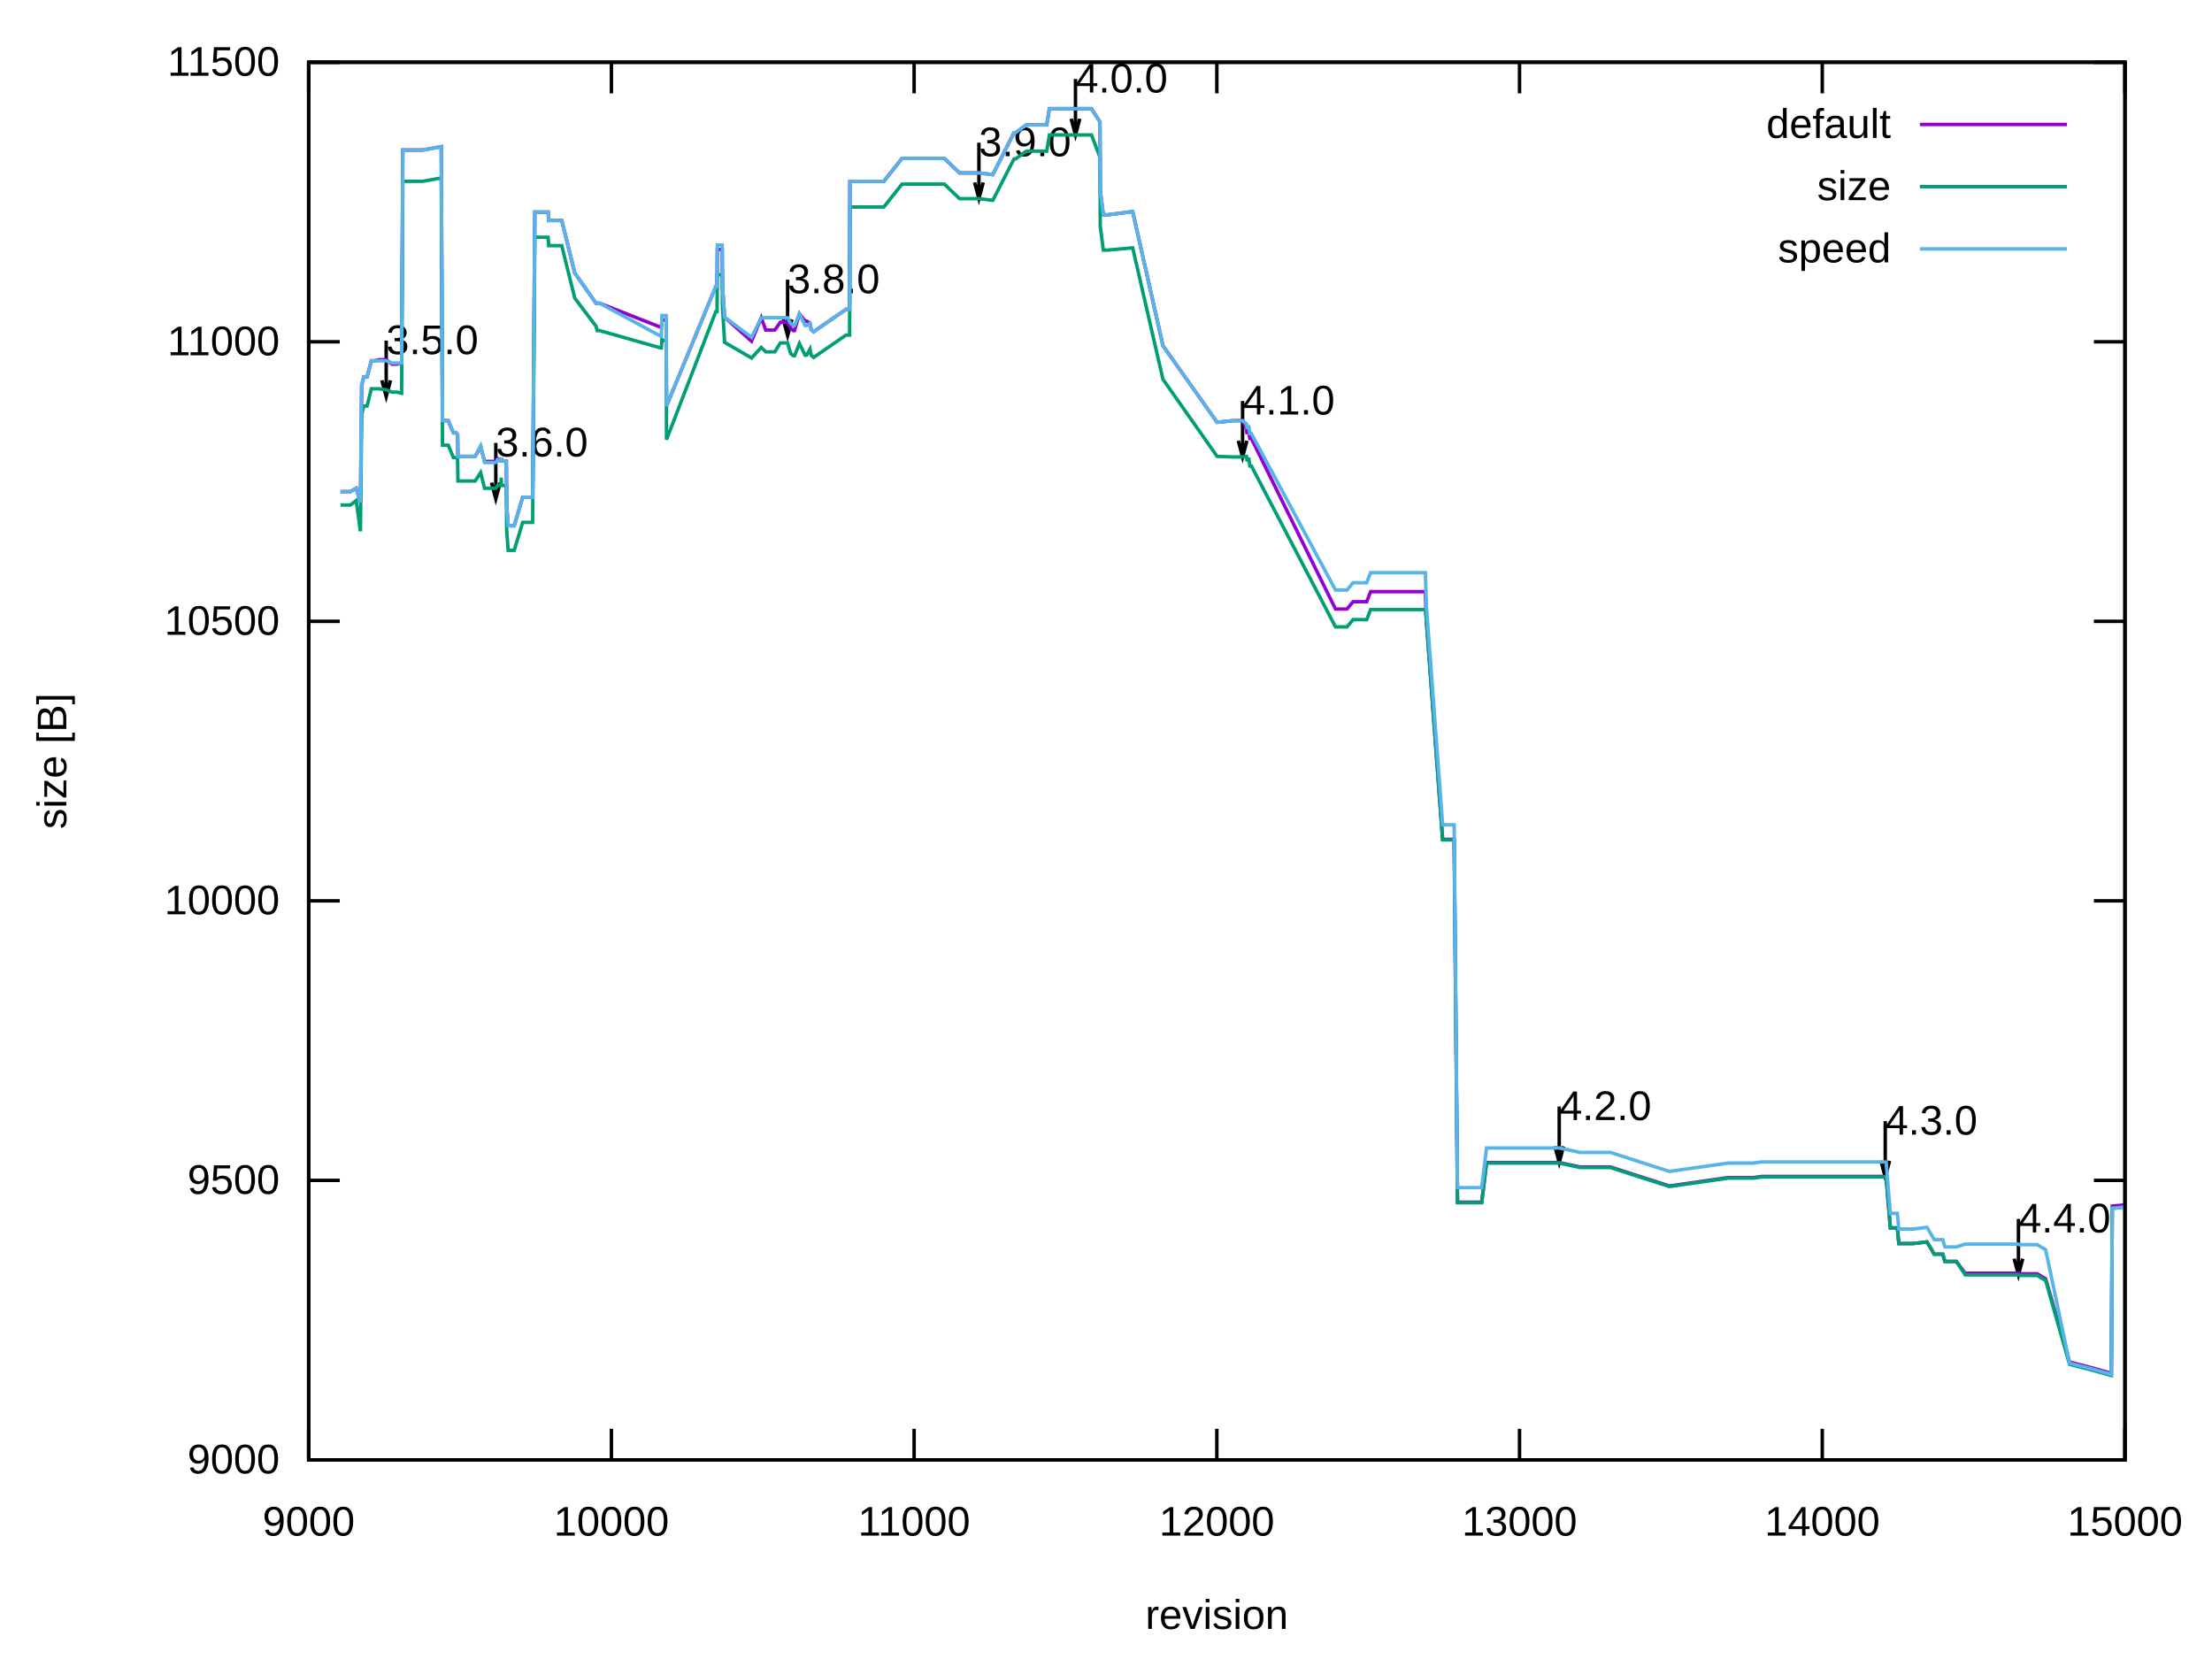
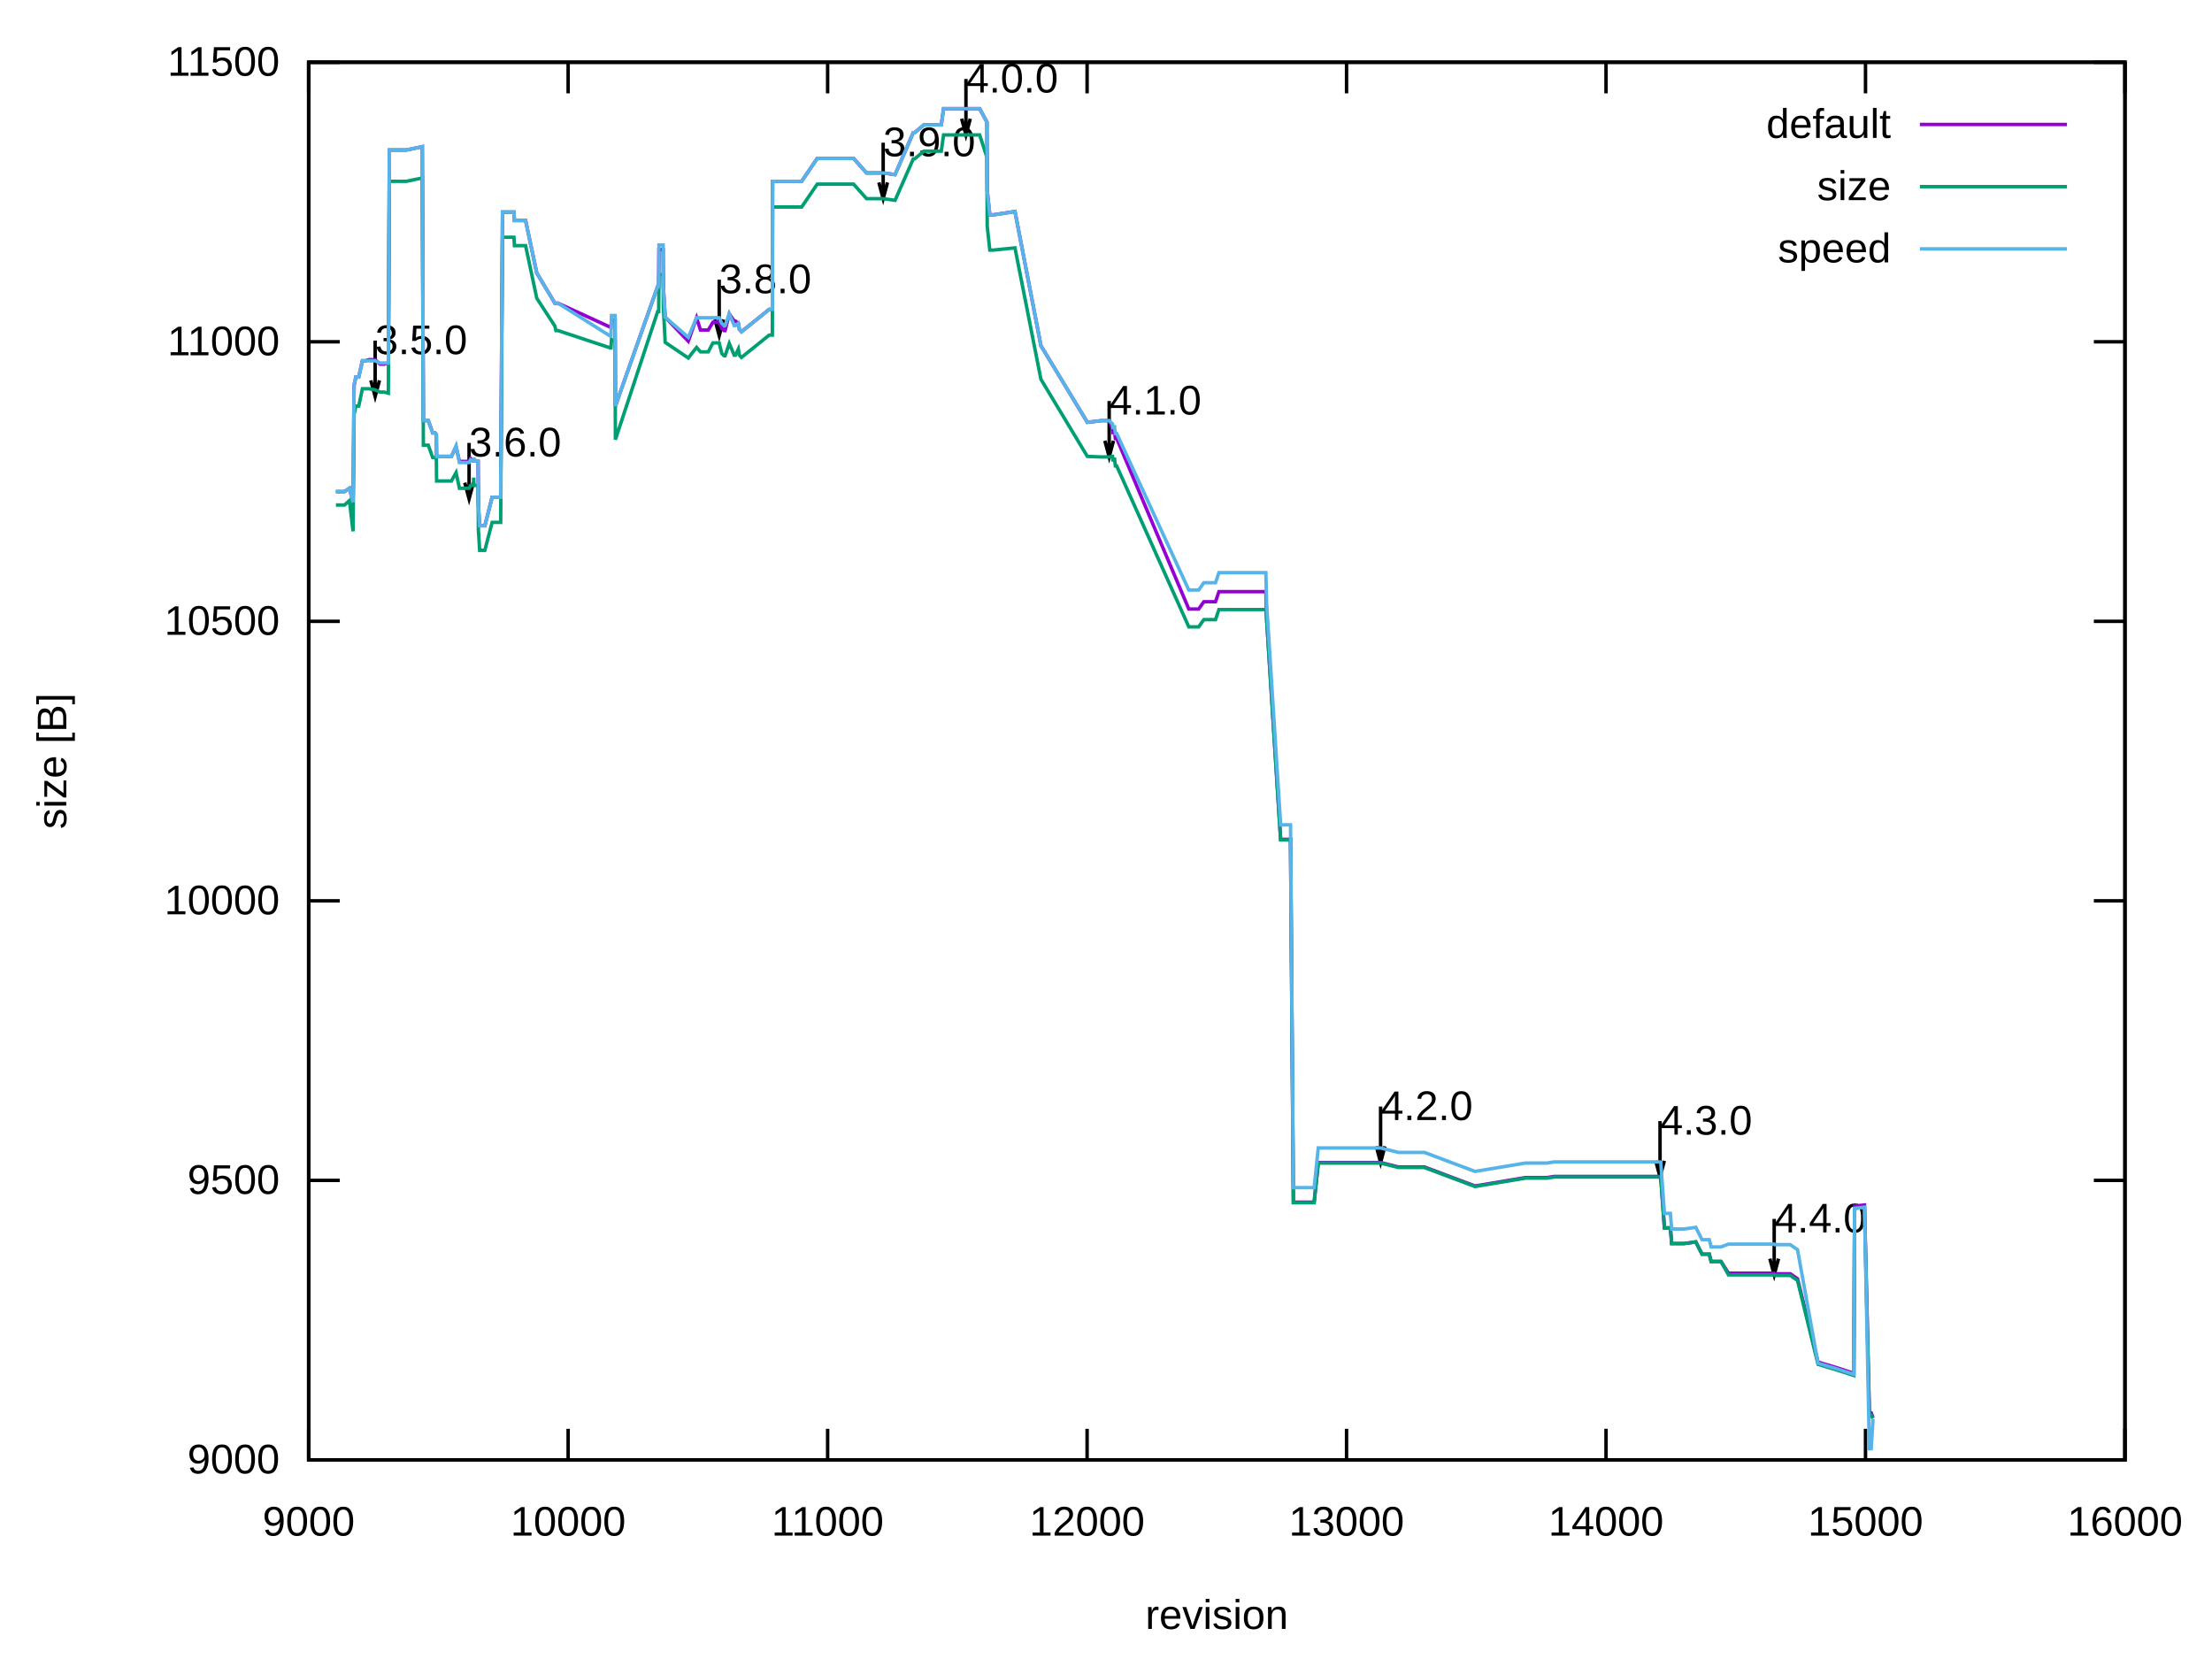
<svg xmlns="http://www.w3.org/2000/svg" xmlns:xlink="http://www.w3.org/1999/xlink" width="640" height="480" viewBox="0 0 640 480">
  <g id="gnuplot_canvas">
    <rect x="0" y="0" width="640" height="480" fill="none" />
    <defs>
      <circle id="gpDot" r="0.5" stroke-width="0.5" stroke="currentColor" />
      <path id="gpPt0" stroke-width="0.222" stroke="currentColor" d="M-1,0 h2 M0,-1 v2" />
      <path id="gpPt1" stroke-width="0.222" stroke="currentColor" d="M-1,-1 L1,1 M1,-1 L-1,1" />
      <path id="gpPt2" stroke-width="0.222" stroke="currentColor" d="M-1,0 L1,0 M0,-1 L0,1 M-1,-1 L1,1 M-1,1 L1,-1" />
      <rect id="gpPt3" stroke-width="0.222" stroke="currentColor" x="-1" y="-1" width="2" height="2" />
      <rect id="gpPt4" stroke-width="0.222" stroke="currentColor" fill="currentColor" x="-1" y="-1" width="2" height="2" />
      <circle id="gpPt5" stroke-width="0.222" stroke="currentColor" cx="0" cy="0" r="1" />
      <use xlink:href="#gpPt5" id="gpPt6" fill="currentColor" stroke="none" />
      <path id="gpPt7" stroke-width="0.222" stroke="currentColor" d="M0,-1.33 L-1.33,0.67 L1.33,0.67 z" />
      <use xlink:href="#gpPt7" id="gpPt8" fill="currentColor" stroke="none" />
      <use xlink:href="#gpPt7" id="gpPt9" stroke="currentColor" transform="rotate(180)" />
      <use xlink:href="#gpPt9" id="gpPt10" fill="currentColor" stroke="none" />
      <use xlink:href="#gpPt3" id="gpPt11" stroke="currentColor" transform="rotate(45)" />
      <use xlink:href="#gpPt11" id="gpPt12" fill="currentColor" stroke="none" />
      <path id="gpPt13" stroke-width="0.222" stroke="currentColor" d="M0,1.330 L1.265,0.411 L0.782,-1.067 L-0.782,-1.076 L-1.265,0.411 z" />
      <use xlink:href="#gpPt13" id="gpPt14" fill="currentColor" stroke="none" />
      <filter id="textbox" filterUnits="objectBoundingBox" x="0" y="0" height="1" width="1">
        <feFlood flood-color="white" flood-opacity="1" result="bgnd" />
        <feComposite in="SourceGraphic" in2="bgnd" operator="atop" />
      </filter>
      <filter id="greybox" filterUnits="objectBoundingBox" x="0" y="0" height="1" width="1">
        <feFlood flood-color="lightgrey" flood-opacity="1" result="grey" />
        <feComposite in="SourceGraphic" in2="grey" operator="atop" />
      </filter>
    </defs>
    <g fill="none" color="white" stroke="currentColor" stroke-width="1.00" stroke-linecap="butt" stroke-linejoin="miter">
</g>
    <g fill="none" color="black" stroke="currentColor" stroke-width="1.00" stroke-linecap="butt" stroke-linejoin="miter">
      <path stroke="black" d="M89.31,422.40 L98.31,422.40 M614.82,422.40 L605.82,422.40  " />
      <g transform="translate(80.92,426.30)" stroke="none" fill="black" font-family="Arial" font-size="12.00" text-anchor="end">
        <text>
          <tspan font-family="Arial"> 9000</tspan>
        </text>
      </g>
    </g>
    <g fill="none" color="black" stroke="currentColor" stroke-width="1.00" stroke-linecap="butt" stroke-linejoin="miter">
      <path stroke="black" d="M89.31,341.52 L98.31,341.52 M614.82,341.52 L605.82,341.52  " />
      <g transform="translate(80.92,345.42)" stroke="none" fill="black" font-family="Arial" font-size="12.00" text-anchor="end">
        <text>
          <tspan font-family="Arial"> 9500</tspan>
        </text>
      </g>
    </g>
    <g fill="none" color="black" stroke="currentColor" stroke-width="1.00" stroke-linecap="butt" stroke-linejoin="miter">
      <path stroke="black" d="M89.31,260.64 L98.31,260.64 M614.82,260.64 L605.82,260.64  " />
      <g transform="translate(80.92,264.54)" stroke="none" fill="black" font-family="Arial" font-size="12.00" text-anchor="end">
        <text>
          <tspan font-family="Arial"> 10000</tspan>
        </text>
      </g>
    </g>
    <g fill="none" color="black" stroke="currentColor" stroke-width="1.00" stroke-linecap="butt" stroke-linejoin="miter">
      <path stroke="black" d="M89.31,179.77 L98.31,179.77 M614.82,179.77 L605.82,179.77  " />
      <g transform="translate(80.92,183.67)" stroke="none" fill="black" font-family="Arial" font-size="12.00" text-anchor="end">
        <text>
          <tspan font-family="Arial"> 10500</tspan>
        </text>
      </g>
    </g>
    <g fill="none" color="black" stroke="currentColor" stroke-width="1.00" stroke-linecap="butt" stroke-linejoin="miter">
      <path stroke="black" d="M89.31,98.89 L98.31,98.89 M614.82,98.89 L605.82,98.89  " />
      <g transform="translate(80.92,102.79)" stroke="none" fill="black" font-family="Arial" font-size="12.00" text-anchor="end">
        <text>
          <tspan font-family="Arial"> 11000</tspan>
        </text>
      </g>
    </g>
    <g fill="none" color="black" stroke="currentColor" stroke-width="1.00" stroke-linecap="butt" stroke-linejoin="miter">
      <path stroke="black" d="M89.31,18.01 L98.31,18.01 M614.82,18.01 L605.82,18.01  " />
      <g transform="translate(80.92,21.91)" stroke="none" fill="black" font-family="Arial" font-size="12.00" text-anchor="end">
        <text>
          <tspan font-family="Arial"> 11500</tspan>
        </text>
      </g>
    </g>
    <g fill="none" color="black" stroke="currentColor" stroke-width="1.00" stroke-linecap="butt" stroke-linejoin="miter">
      <path stroke="black" d="M89.31,422.40 L89.31,413.40 M89.31,18.01 L89.31,27.01  " />
      <g transform="translate(89.31,444.30)" stroke="none" fill="black" font-family="Arial" font-size="12.00" text-anchor="middle">
        <text>
          <tspan font-family="Arial"> 9000</tspan>
        </text>
      </g>
    </g>
    <g fill="none" color="black" stroke="currentColor" stroke-width="1.00" stroke-linecap="butt" stroke-linejoin="miter">
-       <path stroke="black" d="M176.90,422.40 L176.90,413.40 M176.90,18.01 L176.90,27.01  " />
-       <g transform="translate(176.90,444.30)" stroke="none" fill="black" font-family="Arial" font-size="12.00" text-anchor="middle">
+       <path stroke="black" d="M164.38,422.40 L164.38,413.40 M164.38,18.01 L164.38,27.01  " />
+       <g transform="translate(164.38,444.30)" stroke="none" fill="black" font-family="Arial" font-size="12.00" text-anchor="middle">
        <text>
          <tspan font-family="Arial"> 10000</tspan>
        </text>
      </g>
    </g>
    <g fill="none" color="black" stroke="currentColor" stroke-width="1.00" stroke-linecap="butt" stroke-linejoin="miter">
-       <path stroke="black" d="M264.48,422.40 L264.48,413.40 M264.48,18.01 L264.48,27.01  " />
-       <g transform="translate(264.48,444.30)" stroke="none" fill="black" font-family="Arial" font-size="12.00" text-anchor="middle">
+       <path stroke="black" d="M239.46,422.40 L239.46,413.40 M239.46,18.01 L239.46,27.01  " />
+       <g transform="translate(239.46,444.30)" stroke="none" fill="black" font-family="Arial" font-size="12.00" text-anchor="middle">
        <text>
          <tspan font-family="Arial"> 11000</tspan>
        </text>
      </g>
    </g>
    <g fill="none" color="black" stroke="currentColor" stroke-width="1.00" stroke-linecap="butt" stroke-linejoin="miter">
-       <path stroke="black" d="M352.07,422.40 L352.07,413.40 M352.07,18.01 L352.07,27.01  " />
-       <g transform="translate(352.07,444.30)" stroke="none" fill="black" font-family="Arial" font-size="12.00" text-anchor="middle">
+       <path stroke="black" d="M314.53,422.40 L314.53,413.40 M314.53,18.01 L314.53,27.01  " />
+       <g transform="translate(314.53,444.30)" stroke="none" fill="black" font-family="Arial" font-size="12.00" text-anchor="middle">
        <text>
          <tspan font-family="Arial"> 12000</tspan>
        </text>
      </g>
    </g>
    <g fill="none" color="black" stroke="currentColor" stroke-width="1.00" stroke-linecap="butt" stroke-linejoin="miter">
-       <path stroke="black" d="M439.65,422.40 L439.65,413.40 M439.65,18.01 L439.65,27.01  " />
-       <g transform="translate(439.65,444.30)" stroke="none" fill="black" font-family="Arial" font-size="12.00" text-anchor="middle">
+       <path stroke="black" d="M389.60,422.40 L389.60,413.40 M389.60,18.01 L389.60,27.01  " />
+       <g transform="translate(389.60,444.30)" stroke="none" fill="black" font-family="Arial" font-size="12.00" text-anchor="middle">
        <text>
          <tspan font-family="Arial"> 13000</tspan>
        </text>
      </g>
    </g>
    <g fill="none" color="black" stroke="currentColor" stroke-width="1.00" stroke-linecap="butt" stroke-linejoin="miter">
-       <path stroke="black" d="M527.24,422.40 L527.24,413.40 M527.24,18.01 L527.24,27.01  " />
-       <g transform="translate(527.24,444.30)" stroke="none" fill="black" font-family="Arial" font-size="12.00" text-anchor="middle">
+       <path stroke="black" d="M464.67,422.40 L464.67,413.40 M464.67,18.01 L464.67,27.01  " />
+       <g transform="translate(464.67,444.30)" stroke="none" fill="black" font-family="Arial" font-size="12.00" text-anchor="middle">
        <text>
          <tspan font-family="Arial"> 14000</tspan>
+         </text>
+       </g>
+     </g>
+     <g fill="none" color="black" stroke="currentColor" stroke-width="1.00" stroke-linecap="butt" stroke-linejoin="miter">
+       <path stroke="black" d="M539.75,422.40 L539.75,413.40 M539.75,18.01 L539.75,27.01  " />
+       <g transform="translate(539.75,444.30)" stroke="none" fill="black" font-family="Arial" font-size="12.00" text-anchor="middle">
+         <text>
+           <tspan font-family="Arial"> 15000</tspan>
        </text>
      </g>
    </g>
    <g fill="none" color="black" stroke="currentColor" stroke-width="1.00" stroke-linecap="butt" stroke-linejoin="miter">
      <path stroke="black" d="M614.82,422.40 L614.82,413.40 M614.82,18.01 L614.82,27.01  " />
      <g transform="translate(614.82,444.30)" stroke="none" fill="black" font-family="Arial" font-size="12.00" text-anchor="middle">
        <text>
-           <tspan font-family="Arial"> 15000</tspan>
+           <tspan font-family="Arial"> 16000</tspan>
        </text>
      </g>
    </g>
    <g fill="none" color="black" stroke="currentColor" stroke-width="1.00" stroke-linecap="butt" stroke-linejoin="miter">
</g>
    <g fill="none" color="black" stroke="currentColor" stroke-width="1.00" stroke-linecap="butt" stroke-linejoin="miter">
      <path stroke="black" d="M89.31,18.01 L89.31,422.40 L614.82,422.40 L614.82,18.01 L89.31,18.01 Z  " />
-       <g transform="translate(111.73,102.46)" stroke="none" fill="black" font-family="Arial" font-size="12.00" text-anchor="start">
+       <g transform="translate(108.53,102.46)" stroke="none" fill="black" font-family="Arial" font-size="12.00" text-anchor="start">
        <text>
          <tspan font-family="Arial">3.5.0</tspan>
        </text>
      </g>
-       <g transform="translate(143.44,132.07)" stroke="none" fill="black" font-family="Arial" font-size="12.00" text-anchor="start">
+       <g transform="translate(135.71,132.07)" stroke="none" fill="black" font-family="Arial" font-size="12.00" text-anchor="start">
        <text>
          <tspan font-family="Arial">3.6.0</tspan>
        </text>
      </g>
-       <g transform="translate(227.87,84.83)" stroke="none" fill="black" font-family="Arial" font-size="12.00" text-anchor="start">
+       <g transform="translate(208.08,84.83)" stroke="none" fill="black" font-family="Arial" font-size="12.00" text-anchor="start">
        <text>
          <tspan font-family="Arial">3.8.0</tspan>
        </text>
      </g>
-       <g transform="translate(283.22,45.20)" stroke="none" fill="black" font-family="Arial" font-size="12.00" text-anchor="start">
+       <g transform="translate(255.52,45.20)" stroke="none" fill="black" font-family="Arial" font-size="12.00" text-anchor="start">
        <text>
          <tspan font-family="Arial">3.9.0</tspan>
        </text>
      </g>
-       <g transform="translate(311.16,26.76)" stroke="none" fill="black" font-family="Arial" font-size="12.00" text-anchor="start">
+       <g transform="translate(279.47,26.76)" stroke="none" fill="black" font-family="Arial" font-size="12.00" text-anchor="start">
        <text>
          <tspan font-family="Arial">4.0.0</tspan>
        </text>
      </g>
-       <g transform="translate(359.51,119.93)" stroke="none" fill="black" font-family="Arial" font-size="12.00" text-anchor="start">
+       <g transform="translate(320.91,119.93)" stroke="none" fill="black" font-family="Arial" font-size="12.00" text-anchor="start">
        <text>
          <tspan font-family="Arial">4.1.0</tspan>
        </text>
      </g>
-       <g transform="translate(451.12,324.07)" stroke="none" fill="black" font-family="Arial" font-size="12.00" text-anchor="start">
+       <g transform="translate(399.44,324.07)" stroke="none" fill="black" font-family="Arial" font-size="12.00" text-anchor="start">
        <text>
          <tspan font-family="Arial">4.2.0</tspan>
        </text>
      </g>
-       <g transform="translate(545.45,328.28)" stroke="none" fill="black" font-family="Arial" font-size="12.00" text-anchor="start">
+       <g transform="translate(480.29,328.28)" stroke="none" fill="black" font-family="Arial" font-size="12.00" text-anchor="start">
        <text>
          <tspan font-family="Arial">4.3.0</tspan>
        </text>
      </g>
-       <g transform="translate(583.99,356.58)" stroke="none" fill="black" font-family="Arial" font-size="12.00" text-anchor="start">
+       <g transform="translate(513.32,356.58)" stroke="none" fill="black" font-family="Arial" font-size="12.00" text-anchor="start">
        <text>
          <tspan font-family="Arial">4.4.0</tspan>
        </text>
      </g>
    </g>
    <g fill="none" color="black" stroke="currentColor" stroke-width="1.00" stroke-linecap="butt" stroke-linejoin="miter">
-       <path stroke="black" d="M110.49,110.05 L111.74,114.73 L112.99,110.05 M111.74,98.55 L111.74,114.73  " />
-     </g>
-     <g fill="none" color="black" stroke="currentColor" stroke-width="1.00" stroke-linecap="butt" stroke-linejoin="miter">
-       <path stroke="black" d="M142.20,139.65 L143.45,144.33 L144.70,139.65 M143.45,128.16 L143.45,144.33  " />
-     </g>
-     <g fill="none" color="black" stroke="currentColor" stroke-width="1.00" stroke-linecap="butt" stroke-linejoin="miter">
-       <path stroke="black" d="M226.63,92.42 L227.88,97.10 L229.13,92.42 M227.88,80.92 L227.88,97.10  " />
-     </g>
-     <g fill="none" color="black" stroke="currentColor" stroke-width="1.00" stroke-linecap="butt" stroke-linejoin="miter">
-       <path stroke="black" d="M281.98,52.79 L283.23,57.47 L284.48,52.79 M283.23,41.29 L283.23,57.47  " />
-     </g>
-     <g fill="none" color="black" stroke="currentColor" stroke-width="1.00" stroke-linecap="butt" stroke-linejoin="miter">
-       <path stroke="black" d="M309.92,34.35 L311.17,39.03 L312.42,34.35 M311.17,22.85 L311.17,39.03  " />
-     </g>
-     <g fill="none" color="black" stroke="currentColor" stroke-width="1.00" stroke-linecap="butt" stroke-linejoin="miter">
-       <path stroke="black" d="M358.27,127.52 L359.52,132.20 L360.77,127.52 M359.52,116.02 L359.52,132.20  " />
-     </g>
-     <g fill="none" color="black" stroke="currentColor" stroke-width="1.00" stroke-linecap="butt" stroke-linejoin="miter">
-       <path stroke="black" d="M449.88,331.66 L451.13,336.34 L452.38,331.66 M451.13,320.16 L451.13,336.34  " />
-     </g>
-     <g fill="none" color="black" stroke="currentColor" stroke-width="1.00" stroke-linecap="butt" stroke-linejoin="miter">
-       <path stroke="black" d="M544.21,335.86 L545.46,340.54 L546.71,335.86 M545.46,324.37 L545.46,340.54  " />
-     </g>
-     <g fill="none" color="black" stroke="currentColor" stroke-width="1.00" stroke-linecap="butt" stroke-linejoin="miter">
-       <path stroke="black" d="M582.75,364.17 L584.00,368.85 L585.25,364.17 M584.00,352.67 L584.00,368.85  " />
+       <path stroke="black" d="M107.29,110.05 L108.54,114.73 L109.79,110.05 M108.54,98.55 L108.54,114.73  " />
+     </g>
+     <g fill="none" color="black" stroke="currentColor" stroke-width="1.00" stroke-linecap="butt" stroke-linejoin="miter">
+       <path stroke="black" d="M134.47,139.65 L135.72,144.33 L136.97,139.65 M135.72,128.16 L135.72,144.33  " />
+     </g>
+     <g fill="none" color="black" stroke="currentColor" stroke-width="1.00" stroke-linecap="butt" stroke-linejoin="miter">
+       <path stroke="black" d="M206.84,92.42 L208.09,97.10 L209.34,92.42 M208.09,80.92 L208.09,97.10  " />
+     </g>
+     <g fill="none" color="black" stroke="currentColor" stroke-width="1.00" stroke-linecap="butt" stroke-linejoin="miter">
+       <path stroke="black" d="M254.28,52.79 L255.53,57.47 L256.78,52.79 M255.53,41.29 L255.53,57.47  " />
+     </g>
+     <g fill="none" color="black" stroke="currentColor" stroke-width="1.00" stroke-linecap="butt" stroke-linejoin="miter">
+       <path stroke="black" d="M278.23,34.35 L279.48,39.03 L280.73,34.35 M279.48,22.85 L279.48,39.03  " />
+     </g>
+     <g fill="none" color="black" stroke="currentColor" stroke-width="1.00" stroke-linecap="butt" stroke-linejoin="miter">
+       <path stroke="black" d="M319.67,127.52 L320.92,132.20 L322.17,127.52 M320.92,116.02 L320.92,132.20  " />
+     </g>
+     <g fill="none" color="black" stroke="currentColor" stroke-width="1.00" stroke-linecap="butt" stroke-linejoin="miter">
+       <path stroke="black" d="M398.20,331.66 L399.45,336.34 L400.70,331.66 M399.45,320.16 L399.45,336.34  " />
+     </g>
+     <g fill="none" color="black" stroke="currentColor" stroke-width="1.00" stroke-linecap="butt" stroke-linejoin="miter">
+       <path stroke="black" d="M479.05,335.86 L480.30,340.54 L481.55,335.86 M480.30,324.37 L480.30,340.54  " />
+     </g>
+     <g fill="none" color="black" stroke="currentColor" stroke-width="1.00" stroke-linecap="butt" stroke-linejoin="miter">
+       <path stroke="black" d="M512.08,364.17 L513.33,368.85 L514.58,364.17 M513.33,352.67 L513.33,368.85  " />
    </g>
    <g fill="none" color="black" stroke="currentColor" stroke-width="1.00" stroke-linecap="butt" stroke-linejoin="miter">
</g>
    <g id="gnuplot_plot_1">
      <g fill="none" color="black" stroke="currentColor" stroke-width="1.00" stroke-linecap="butt" stroke-linejoin="miter">
        <g transform="translate(547.09,39.91)" stroke="none" fill="black" font-family="Arial" font-size="12.00" text-anchor="end">
          <text>
            <tspan font-family="Arial">default</tspan>
          </text>
        </g>
      </g>
      <g fill="none" color="black" stroke="currentColor" stroke-width="1.00" stroke-linecap="butt" stroke-linejoin="miter">
-         <path stroke="rgb(148,   0, 211)" d="M555.48,36.01 L598.04,36.01 M98.51,142.24 L99.82,142.24 L100.17,142.24 L100.43,142.24 L101.40,142.24 L103.06,141.27   L104.29,145.31 L104.64,111.50 L105.25,109.08 L105.69,109.08 L106.04,109.08 L106.21,109.08 L107.44,104.39 L107.53,104.39   L108.40,104.39 L109.72,104.06 L111.73,104.06 L113.40,105.36 L114.80,105.36 L116.20,105.03 L116.55,43.41 L117.25,43.41   L120.32,43.41 L122.24,43.41 L127.67,42.44 L128.02,121.70 L128.29,121.70 L128.90,121.70 L129.69,121.70 L131.18,125.25   L131.96,125.25 L132.40,125.74 L132.49,132.05 L132.93,132.05 L134.94,132.05 L136.61,132.05 L137.48,132.05 L139.06,129.30   L140.20,133.50 L140.90,133.50 L141.51,133.50 L141.95,133.50 L142.04,133.50 L142.12,133.50 L142.21,133.50 L143.44,133.50   L143.96,132.70 L144.66,133.34 L144.93,133.34 L145.01,132.37 L145.10,133.34 L145.19,133.34 L145.36,133.34 L145.80,133.34   L145.89,133.34 L146.15,133.34 L146.33,133.50 L146.50,133.50 L146.59,146.12 L147.03,152.11 L147.29,152.11 L147.47,152.11   L147.55,152.11 L147.64,152.11 L148.78,152.11 L151.23,143.86 L153.25,143.86 L154.12,143.86 L154.74,61.36 L155.09,61.36   L155.96,61.36 L156.22,61.36 L156.31,61.36 L156.40,61.36 L156.49,61.36 L157.01,61.36 L157.98,61.36 L158.50,61.36   L158.59,61.36 L158.76,63.79 L159.12,63.79 L159.64,63.79 L159.99,63.79 L160.08,63.79 L160.69,63.79 L160.95,63.79   L161.04,63.79 L161.13,63.79 L162.01,63.79 L162.18,63.79 L162.53,63.79 L166.30,78.99 L172.43,87.73 L172.78,87.73   L172.95,87.73 L173.04,87.73 L173.48,87.73 L191.17,94.68 L191.35,94.68 L191.52,92.58 L192.13,92.58 L192.75,92.58   L192.84,117.49 L207.11,82.87 L207.46,82.87 L207.55,72.20 L208.95,72.20 L209.04,83.04 L209.65,91.77 L217.45,98.73   L220.25,91.93 L221.56,95.49 L224.19,95.49 L225.77,93.23 L227.87,93.23 L228.75,95.01 L229.53,95.65 L229.88,95.65   L231.29,90.80 L232.95,92.90 L233.39,92.90 L234.35,93.55 L234.70,95.33 L235.40,95.98 L244.77,89.51 L245.39,89.51   L245.74,89.51 L245.82,89.51 L245.91,52.46 L246.09,52.46 L246.96,52.46 L255.72,52.46 L260.98,45.83 L262.20,45.83   L272.10,45.83 L273.24,45.83 L277.62,50.04 L283.22,50.04 L287.25,50.52 L293.38,38.39 L293.82,38.39 L296.97,36.13   L302.58,36.13 L302.84,36.13 L303.63,31.44 L308.89,31.44 L309.06,31.44 L311.16,31.44 L315.80,31.44 L318.26,35.32   L318.34,55.21 L319.22,62.17 L319.66,62.17 L319.75,62.17 L320.27,62.17 L320.36,62.17 L327.72,61.20 L336.47,100.02   L352.15,122.18 L356.97,121.70 L359.51,121.70 L360.65,124.12 L360.82,125.58 L361.00,124.93 L361.35,124.93 L361.61,126.87   L362.05,126.87 L386.40,176.21 L388.41,176.21 L389.73,176.21 L391.48,174.10 L392.70,174.10 L394.81,174.10 L395.42,174.10   L396.56,171.19 L408.29,171.19 L411.01,171.19 L412.41,171.19 L412.67,179.12 L417.40,242.85 L420.73,242.85 L421.70,347.83   L424.50,347.83 L427.56,347.83 L428.70,347.83 L430.10,336.35 L430.89,336.35 L436.93,336.35 L451.12,336.35 L457.17,337.64   L465.93,337.64 L483.00,343.14 L500.00,340.71 L500.87,340.71 L501.75,340.71 L505.16,340.71 L507.27,340.71 L509.72,340.39   L518.48,340.39 L527.24,340.39 L543.35,340.39 L545.45,340.39 L545.72,340.55 L546.94,355.27 L547.82,355.27 L548.08,355.27   L548.78,355.27 L548.96,355.27 L549.39,359.80 L553.51,359.80 L557.54,359.32 L559.64,362.87 L562.09,362.87 L562.71,364.98   L566.04,364.98 L568.58,368.37 L571.90,368.37 L573.48,368.37 L583.99,368.37 L584.17,368.54 L589.42,368.54 L591.87,369.99   L598.79,394.09 L605.10,395.71 L610.88,397.33 L611.14,348.96 L614.47,348.64  " />
+         <path stroke="rgb(148,   0, 211)" d="M555.48,36.01 L598.04,36.01 M97.19,142.24 L98.32,142.24 L98.62,142.24 L98.84,142.24 L99.67,142.24 L101.10,141.27   L102.15,145.31 L102.45,111.50 L102.97,109.08 L103.35,109.08 L103.65,109.08 L103.80,109.08 L104.85,104.39 L104.93,104.39   L105.68,104.39 L106.80,104.06 L108.53,104.06 L109.96,105.36 L111.16,105.36 L112.36,105.03 L112.66,43.41 L113.26,43.41   L115.89,43.41 L117.54,43.41 L122.19,42.44 L122.49,121.70 L122.72,121.70 L123.24,121.70 L123.92,121.70 L125.19,125.25   L125.87,125.25 L126.25,125.74 L126.32,132.05 L126.70,132.05 L128.42,132.05 L129.85,132.05 L130.60,132.05 L131.95,129.30   L132.93,133.50 L133.53,133.50 L134.05,133.50 L134.43,133.50 L134.50,133.50 L134.58,133.50 L134.65,133.50 L135.71,133.50   L136.16,132.70 L136.76,133.34 L136.98,133.34 L137.06,132.37 L137.13,133.34 L137.21,133.34 L137.36,133.34 L137.73,133.34   L137.81,133.34 L138.03,133.34 L138.18,133.50 L138.33,133.50 L138.41,146.12 L138.78,152.11 L139.01,152.11 L139.16,152.11   L139.23,152.11 L139.31,152.11 L140.28,152.11 L142.39,143.86 L144.11,143.86 L144.86,143.86 L145.39,61.36 L145.69,61.36   L146.44,61.36 L146.67,61.36 L146.74,61.36 L146.82,61.36 L146.89,61.36 L147.34,61.36 L148.17,61.36 L148.62,61.36   L148.69,61.36 L148.84,63.79 L149.14,63.79 L149.59,63.79 L149.89,63.79 L149.97,63.79 L150.49,63.79 L150.72,63.79   L150.79,63.79 L150.87,63.79 L151.62,63.79 L151.77,63.79 L152.07,63.79 L155.30,78.99 L160.55,87.73 L160.85,87.73   L161.00,87.73 L161.08,87.73 L161.46,87.73 L176.62,94.68 L176.77,94.68 L176.92,92.58 L177.45,92.58 L177.97,92.58   L178.05,117.49 L190.28,82.87 L190.58,82.87 L190.66,72.20 L191.86,72.20 L191.93,83.04 L192.46,91.77 L199.14,98.73   L201.54,91.93 L202.67,95.49 L204.92,95.49 L206.27,93.23 L208.08,93.23 L208.83,95.01 L209.50,95.65 L209.80,95.65   L211.00,90.80 L212.43,92.90 L212.80,92.90 L213.63,93.55 L213.93,95.33 L214.53,95.98 L222.56,89.51 L223.09,89.51   L223.39,89.51 L223.47,89.51 L223.54,52.46 L223.69,52.46 L224.44,52.46 L231.95,52.46 L236.45,45.83 L237.50,45.83   L245.99,45.83 L246.96,45.83 L250.72,50.04 L255.52,50.04 L258.97,50.52 L264.23,38.39 L264.61,38.39 L267.31,36.13   L272.11,36.13 L272.34,36.13 L273.01,31.44 L277.52,31.44 L277.67,31.44 L279.47,31.44 L283.45,31.44 L285.55,35.32   L285.63,55.21 L286.38,62.17 L286.75,62.17 L286.83,62.17 L287.28,62.17 L287.35,62.17 L293.66,61.20 L301.17,100.02   L314.60,122.18 L318.73,121.70 L320.91,121.70 L321.89,124.12 L322.04,125.58 L322.19,124.93 L322.49,124.93 L322.71,126.87   L323.09,126.87 L343.96,176.21 L345.68,176.21 L346.81,176.21 L348.31,174.10 L349.36,174.10 L351.16,174.10 L351.69,174.10   L352.67,171.19 L362.73,171.19 L365.05,171.19 L366.25,171.19 L366.48,179.12 L370.53,242.85 L373.39,242.85 L374.21,347.83   L376.61,347.83 L379.24,347.83 L380.22,347.83 L381.42,336.35 L382.09,336.35 L387.27,336.35 L399.44,336.35 L404.62,337.64   L412.12,337.64 L426.76,343.14 L441.33,340.71 L442.08,340.71 L442.83,340.71 L445.76,340.71 L447.56,340.71 L449.66,340.39   L457.17,340.39 L464.67,340.39 L478.49,340.39 L480.29,340.39 L480.51,340.55 L481.57,355.27 L482.32,355.27 L482.54,355.27   L483.14,355.27 L483.29,355.27 L483.67,359.80 L487.20,359.80 L490.65,359.32 L492.45,362.87 L494.55,362.87 L495.08,364.98   L497.93,364.98 L500.11,368.37 L502.96,368.37 L504.31,368.37 L513.32,368.37 L513.47,368.54 L517.98,368.54 L520.08,369.99   L526.01,394.09 L531.41,395.71 L536.37,397.33 L536.59,348.96 L539.45,348.64 L540.87,408.81 L541.40,408.81 L541.92,410.11    " />
      </g>
    </g>
    <g id="gnuplot_plot_2">
      <g fill="none" color="black" stroke="currentColor" stroke-width="1.00" stroke-linecap="butt" stroke-linejoin="miter">
        <g transform="translate(547.09,57.91)" stroke="none" fill="black" font-family="Arial" font-size="12.00" text-anchor="end">
          <text>
            <tspan font-family="Arial">size</tspan>
          </text>
        </g>
      </g>
      <g fill="none" color="black" stroke="currentColor" stroke-width="1.00" stroke-linecap="butt" stroke-linejoin="miter">
-         <path stroke="rgb(  0, 158, 115)" d="M555.48,54.01 L598.04,54.01 M98.51,146.12 L99.82,146.12 L100.17,146.12 L100.43,146.12 L101.40,146.12 L103.06,144.83   L104.29,153.72 L104.64,119.92 L105.25,117.49 L105.69,117.49 L106.04,117.49 L106.21,117.49 L107.44,112.48 L107.53,112.48   L108.40,112.48 L109.72,112.48 L111.73,112.80 L113.40,113.45 L114.80,113.45 L116.20,113.77 L116.55,52.46 L117.25,52.46   L120.32,52.46 L122.24,52.46 L127.67,51.49 L128.02,128.81 L128.29,128.81 L128.90,128.81 L129.69,128.81 L131.18,132.37   L131.96,132.37 L132.40,132.86 L132.49,139.17 L132.93,139.17 L134.94,139.17 L136.61,139.17 L137.48,139.17 L139.06,136.74   L140.20,141.27 L140.90,141.27 L141.51,141.27 L141.95,141.27 L142.04,141.27 L142.12,141.27 L142.21,141.27 L143.44,141.27   L143.96,140.46 L144.66,140.46 L144.93,140.46 L145.01,138.19 L145.10,140.46 L145.19,140.46 L145.36,140.46 L145.80,140.46   L145.89,140.46 L146.15,140.46 L146.33,140.62 L146.50,140.62 L146.59,153.24 L147.03,159.22 L147.29,159.22 L147.47,159.22   L147.55,159.22 L147.64,159.22 L148.78,159.22 L151.23,151.14 L153.25,151.14 L154.12,151.14 L154.74,68.64 L155.09,68.64   L155.96,68.64 L156.22,68.64 L156.31,68.64 L156.40,68.64 L156.49,68.64 L157.01,68.64 L157.98,68.64 L158.50,68.64   L158.59,68.64 L158.76,71.07 L159.12,71.07 L159.64,71.07 L159.99,71.07 L160.08,71.07 L160.69,71.07 L160.95,71.07   L161.04,71.07 L161.13,71.07 L162.01,71.07 L162.18,71.07 L162.53,71.07 L166.30,86.27 L172.43,94.36 L172.78,95.65   L172.95,95.65 L173.04,95.65 L173.48,95.65 L191.17,100.67 L191.35,100.67 L191.52,98.24 L192.13,98.56 L192.75,98.56   L192.84,127.20 L207.11,90.15 L207.46,90.15 L207.55,79.48 L208.95,79.48 L209.04,88.86 L209.65,99.05 L217.45,103.58   L220.25,100.51 L221.56,101.80 L224.19,101.80 L225.77,99.21 L227.87,99.21 L228.75,102.28 L229.53,102.93 L229.88,102.93   L231.29,99.37 L232.95,102.77 L233.39,102.77 L234.35,100.99 L234.70,102.77 L235.40,103.42 L244.77,96.95 L245.39,96.95   L245.74,96.95 L245.82,96.95 L245.91,59.90 L246.09,59.90 L246.96,59.90 L255.72,59.90 L260.98,53.27 L262.20,53.27   L272.10,53.27 L273.24,53.27 L277.62,57.48 L283.22,57.48 L287.25,57.96 L293.38,45.99 L293.82,45.99 L296.97,43.73   L302.58,43.73 L302.84,43.73 L303.63,39.04 L308.89,39.04 L309.06,39.04 L311.16,39.04 L315.80,39.04 L318.26,45.51   L318.34,65.40 L319.22,72.36 L319.66,72.36 L319.75,72.36 L320.27,72.36 L320.36,72.36 L327.72,71.71 L336.47,109.73   L352.15,132.05 L356.97,132.21 L359.51,132.21 L360.65,132.05 L360.82,133.50 L361.00,132.86 L361.35,132.86 L361.61,134.80   L362.05,134.80 L386.40,181.38 L388.41,181.38 L389.73,181.38 L391.48,179.28 L392.70,179.28 L394.81,179.28 L395.42,179.28   L396.56,176.37 L408.29,176.37 L411.01,176.37 L412.41,176.37 L412.67,179.28 L417.40,243.01 L420.73,243.01 L421.70,347.99   L424.50,347.99 L427.56,347.99 L428.70,347.99 L430.10,336.51 L430.89,336.51 L436.93,336.51 L451.12,336.51 L457.17,337.80   L465.93,337.80 L483.00,343.30 L500.00,340.87 L500.87,340.87 L501.75,340.87 L505.16,340.87 L507.27,340.87 L509.72,340.55   L518.48,340.55 L527.24,340.55 L543.35,340.55 L545.45,340.55 L545.72,340.71 L546.94,355.27 L547.82,355.27 L548.08,355.27   L548.78,355.27 L548.96,355.27 L549.39,359.80 L553.51,359.80 L557.54,359.32 L559.64,362.87 L562.09,362.87 L562.71,364.98   L566.04,364.98 L568.58,368.86 L571.90,368.86 L573.48,368.86 L583.99,368.86 L584.17,369.02 L589.42,369.02 L591.87,370.48   L598.79,394.74 L605.10,396.36 L610.88,397.97 L611.14,349.61 L614.47,349.29  " />
+         <path stroke="rgb(  0, 158, 115)" d="M555.48,54.01 L598.04,54.01 M97.19,146.12 L98.32,146.12 L98.62,146.12 L98.84,146.12 L99.67,146.12 L101.10,144.83   L102.15,153.72 L102.45,119.92 L102.97,117.49 L103.35,117.49 L103.65,117.49 L103.80,117.49 L104.85,112.48 L104.93,112.48   L105.68,112.48 L106.80,112.48 L108.53,112.80 L109.96,113.45 L111.16,113.45 L112.36,113.77 L112.66,52.46 L113.26,52.46   L115.89,52.46 L117.54,52.46 L122.19,51.49 L122.49,128.81 L122.72,128.81 L123.24,128.81 L123.92,128.81 L125.19,132.37   L125.87,132.37 L126.25,132.86 L126.32,139.17 L126.70,139.17 L128.42,139.17 L129.85,139.17 L130.60,139.17 L131.95,136.74   L132.93,141.27 L133.53,141.27 L134.05,141.27 L134.43,141.27 L134.50,141.27 L134.58,141.27 L134.65,141.27 L135.71,141.27   L136.16,140.46 L136.76,140.46 L136.98,140.46 L137.06,138.19 L137.13,140.46 L137.21,140.46 L137.36,140.46 L137.73,140.46   L137.81,140.46 L138.03,140.46 L138.18,140.62 L138.33,140.62 L138.41,153.24 L138.78,159.22 L139.01,159.22 L139.16,159.22   L139.23,159.22 L139.31,159.22 L140.28,159.22 L142.39,151.14 L144.11,151.14 L144.86,151.14 L145.39,68.64 L145.69,68.64   L146.44,68.64 L146.67,68.64 L146.74,68.64 L146.82,68.64 L146.89,68.64 L147.34,68.64 L148.17,68.64 L148.62,68.64   L148.69,68.64 L148.84,71.07 L149.14,71.07 L149.59,71.07 L149.89,71.07 L149.97,71.07 L150.49,71.07 L150.72,71.07   L150.79,71.07 L150.87,71.07 L151.62,71.07 L151.77,71.07 L152.07,71.07 L155.30,86.27 L160.55,94.36 L160.85,95.65   L161.00,95.65 L161.08,95.65 L161.46,95.65 L176.62,100.67 L176.77,100.67 L176.92,98.24 L177.45,98.56 L177.97,98.56   L178.05,127.20 L190.28,90.15 L190.58,90.15 L190.66,79.48 L191.86,79.48 L191.93,88.86 L192.46,99.05 L199.14,103.58   L201.54,100.51 L202.67,101.80 L204.92,101.80 L206.27,99.21 L208.08,99.21 L208.83,102.28 L209.50,102.93 L209.80,102.93   L211.00,99.37 L212.43,102.77 L212.80,102.77 L213.63,100.99 L213.93,102.77 L214.53,103.42 L222.56,96.95 L223.09,96.95   L223.39,96.95 L223.47,96.95 L223.54,59.90 L223.69,59.90 L224.44,59.90 L231.95,59.90 L236.45,53.27 L237.50,53.27   L245.99,53.27 L246.96,53.27 L250.72,57.48 L255.52,57.48 L258.97,57.96 L264.23,45.99 L264.61,45.99 L267.31,43.73   L272.11,43.73 L272.34,43.73 L273.01,39.04 L277.52,39.04 L277.67,39.04 L279.47,39.04 L283.45,39.04 L285.55,45.51   L285.63,65.40 L286.38,72.36 L286.75,72.36 L286.83,72.36 L287.28,72.36 L287.35,72.36 L293.66,71.71 L301.17,109.73   L314.60,132.05 L318.73,132.21 L320.91,132.21 L321.89,132.05 L322.04,133.50 L322.19,132.86 L322.49,132.86 L322.71,134.80   L323.09,134.80 L343.96,181.38 L345.68,181.38 L346.81,181.38 L348.31,179.28 L349.36,179.28 L351.16,179.28 L351.69,179.28   L352.67,176.37 L362.73,176.37 L365.05,176.37 L366.25,176.37 L366.48,179.28 L370.53,243.01 L373.39,243.01 L374.21,347.99   L376.61,347.99 L379.24,347.99 L380.22,347.99 L381.42,336.51 L382.09,336.51 L387.27,336.51 L399.44,336.51 L404.62,337.80   L412.12,337.80 L426.76,343.30 L441.33,340.87 L442.08,340.87 L442.83,340.87 L445.76,340.87 L447.56,340.87 L449.66,340.55   L457.17,340.55 L464.67,340.55 L478.49,340.55 L480.29,340.55 L480.51,340.71 L481.57,355.27 L482.32,355.27 L482.54,355.27   L483.14,355.27 L483.29,355.27 L483.67,359.80 L487.20,359.80 L490.65,359.32 L492.45,362.87 L494.55,362.87 L495.08,364.98   L497.93,364.98 L500.11,368.86 L502.96,368.86 L504.31,368.86 L513.32,368.86 L513.47,369.02 L517.98,369.02 L520.08,370.48   L526.01,394.74 L531.41,396.36 L536.37,397.97 L536.59,349.61 L539.45,349.29 L540.87,409.46 L541.40,409.46 L541.92,410.43    " />
      </g>
    </g>
    <g id="gnuplot_plot_3">
      <g fill="none" color="black" stroke="currentColor" stroke-width="1.00" stroke-linecap="butt" stroke-linejoin="miter">
        <g transform="translate(547.09,75.91)" stroke="none" fill="black" font-family="Arial" font-size="12.00" text-anchor="end">
          <text>
            <tspan font-family="Arial">speed</tspan>
          </text>
        </g>
      </g>
      <g fill="none" color="black" stroke="currentColor" stroke-width="1.00" stroke-linecap="butt" stroke-linejoin="miter">
-         <path stroke="rgb( 86, 180, 233)" d="M555.48,72.01 L598.04,72.01 M98.51,142.24 L99.82,142.24 L100.17,142.24 L100.43,142.24 L101.40,142.24 L103.06,141.27   L104.29,145.31 L104.64,111.18 L105.25,109.08 L105.69,109.08 L106.04,109.08 L106.21,109.08 L107.44,104.39 L107.53,104.39   L108.40,104.39 L109.72,104.39 L111.73,104.39 L113.40,105.03 L114.80,105.03 L116.20,105.03 L116.55,43.41 L117.25,43.41   L120.32,43.41 L122.24,43.41 L127.67,42.44 L128.02,121.70 L128.29,121.70 L128.90,121.70 L129.69,121.70 L131.18,125.25   L131.96,125.25 L132.40,125.74 L132.49,132.05 L132.93,132.05 L134.94,132.05 L136.61,132.05 L137.48,132.05 L139.06,128.97   L140.20,133.83 L140.90,133.83 L141.51,133.83 L141.95,133.83 L142.04,133.83 L142.12,133.83 L142.21,133.83 L143.44,133.83   L143.96,133.02 L144.66,133.34 L144.93,133.34 L145.01,132.37 L145.10,133.34 L145.19,133.34 L145.36,133.34 L145.80,133.34   L145.89,133.34 L146.15,133.34 L146.33,133.50 L146.50,133.50 L146.59,146.12 L147.03,152.11 L147.29,152.11 L147.47,152.11   L147.55,152.11 L147.64,152.11 L148.78,152.11 L151.23,143.86 L153.25,143.86 L154.12,143.86 L154.74,61.36 L155.09,61.36   L155.96,61.36 L156.22,61.36 L156.31,61.36 L156.40,61.36 L156.49,61.36 L157.01,61.36 L157.98,61.36 L158.50,61.36   L158.59,61.36 L158.76,63.79 L159.12,63.79 L159.64,63.79 L159.99,63.79 L160.08,63.79 L160.69,63.79 L160.95,63.79   L161.04,63.79 L161.13,63.79 L162.01,63.79 L162.18,63.79 L162.53,63.79 L166.30,78.99 L172.43,87.73 L172.78,87.73   L172.95,87.73 L173.04,87.73 L173.48,87.73 L191.17,97.27 L191.35,97.27 L191.52,91.29 L192.13,91.29 L192.75,91.29   L192.84,117.49 L207.11,82.87 L207.46,82.87 L207.55,70.90 L208.95,70.90 L209.04,83.04 L209.65,91.77 L217.45,97.59   L220.25,91.93 L221.56,91.93 L224.19,91.93 L225.77,91.93 L227.87,91.93 L228.75,93.55 L229.53,94.20 L229.88,94.20   L231.29,90.80 L232.95,94.20 L233.39,94.20 L234.35,93.55 L234.70,95.33 L235.40,95.98 L244.77,89.51 L245.39,89.51   L245.74,89.51 L245.82,89.51 L245.91,52.46 L246.09,52.46 L246.96,52.46 L255.72,52.46 L260.98,45.83 L262.20,45.83   L272.10,45.83 L273.24,45.83 L277.62,50.04 L283.22,50.04 L287.25,50.52 L293.38,38.39 L293.82,38.39 L296.97,36.13   L302.58,36.13 L302.84,36.13 L303.63,31.44 L308.89,31.44 L309.06,31.44 L311.16,31.44 L315.80,31.44 L318.26,35.32   L318.34,55.21 L319.22,62.17 L319.66,62.17 L319.75,62.17 L320.27,62.17 L320.36,62.17 L327.72,61.20 L336.47,100.02   L352.15,122.18 L356.97,121.70 L359.51,121.70 L360.65,122.67 L360.82,124.12 L361.00,123.47 L361.35,123.47 L361.61,125.42   L362.05,125.42 L386.40,170.71 L388.41,170.71 L389.73,170.71 L391.48,168.60 L392.70,168.60 L394.81,168.60 L395.42,168.60   L396.56,165.69 L408.29,165.69 L411.01,165.69 L412.41,165.69 L412.67,174.91 L417.40,238.65 L420.73,238.65 L421.70,343.62   L424.50,343.62 L427.56,343.62 L428.70,343.62 L430.10,332.14 L430.89,332.14 L436.93,332.14 L451.12,332.14 L457.17,333.43   L465.93,333.43 L483.00,338.93 L500.00,336.51 L500.87,336.51 L501.75,336.51 L505.16,336.51 L507.27,336.51 L509.72,336.18   L518.48,336.18 L527.24,336.18 L543.35,336.18 L545.45,336.18 L545.72,336.35 L546.94,351.07 L547.82,351.07 L548.08,351.07   L548.78,351.07 L548.96,351.07 L549.39,355.59 L553.51,355.59 L557.54,355.11 L559.64,358.67 L562.09,358.67 L562.71,360.77   L566.04,360.77 L568.58,359.96 L571.90,359.96 L573.48,359.96 L583.99,359.96 L584.17,360.12 L589.42,360.12 L591.87,361.58   L598.79,394.42 L605.10,396.03 L610.88,397.65 L611.14,349.61 L614.47,349.29  " />
+         <path stroke="rgb( 86, 180, 233)" d="M555.48,72.01 L598.04,72.01 M97.19,142.24 L98.32,142.24 L98.62,142.24 L98.84,142.24 L99.67,142.24 L101.10,141.27   L102.15,145.31 L102.45,111.18 L102.97,109.08 L103.35,109.08 L103.65,109.08 L103.80,109.08 L104.85,104.39 L104.93,104.39   L105.68,104.39 L106.80,104.39 L108.53,104.39 L109.96,105.03 L111.16,105.03 L112.36,105.03 L112.66,43.41 L113.26,43.41   L115.89,43.41 L117.54,43.41 L122.19,42.44 L122.49,121.70 L122.72,121.70 L123.24,121.70 L123.92,121.70 L125.19,125.25   L125.87,125.25 L126.25,125.74 L126.32,132.05 L126.70,132.05 L128.42,132.05 L129.85,132.05 L130.60,132.05 L131.95,128.97   L132.93,133.83 L133.53,133.83 L134.05,133.83 L134.43,133.83 L134.50,133.83 L134.58,133.83 L134.65,133.83 L135.71,133.83   L136.16,133.02 L136.76,133.34 L136.98,133.34 L137.06,132.37 L137.13,133.34 L137.21,133.34 L137.36,133.34 L137.73,133.34   L137.81,133.34 L138.03,133.34 L138.18,133.50 L138.33,133.50 L138.41,146.12 L138.78,152.11 L139.01,152.11 L139.16,152.11   L139.23,152.11 L139.31,152.11 L140.28,152.11 L142.39,143.86 L144.11,143.86 L144.86,143.86 L145.39,61.36 L145.69,61.36   L146.44,61.36 L146.67,61.36 L146.74,61.36 L146.82,61.36 L146.89,61.36 L147.34,61.36 L148.17,61.36 L148.62,61.36   L148.69,61.36 L148.84,63.79 L149.14,63.79 L149.59,63.79 L149.89,63.79 L149.97,63.79 L150.49,63.79 L150.72,63.79   L150.79,63.79 L150.87,63.79 L151.62,63.79 L151.77,63.79 L152.07,63.79 L155.30,78.99 L160.55,87.73 L160.85,87.73   L161.00,87.73 L161.08,87.73 L161.46,87.73 L176.62,97.27 L176.77,97.27 L176.92,91.29 L177.45,91.29 L177.97,91.29   L178.05,117.49 L190.28,82.87 L190.58,82.87 L190.66,70.90 L191.86,70.90 L191.93,83.04 L192.46,91.77 L199.14,97.59   L201.54,91.93 L202.67,91.93 L204.92,91.93 L206.27,91.93 L208.08,91.93 L208.83,93.55 L209.50,94.20 L209.80,94.20   L211.00,90.80 L212.43,94.20 L212.80,94.20 L213.63,93.55 L213.93,95.33 L214.53,95.98 L222.56,89.51 L223.09,89.51   L223.39,89.51 L223.47,89.51 L223.54,52.46 L223.69,52.46 L224.44,52.46 L231.95,52.46 L236.45,45.83 L237.50,45.83   L245.99,45.83 L246.96,45.83 L250.72,50.04 L255.52,50.04 L258.97,50.52 L264.23,38.39 L264.61,38.39 L267.31,36.13   L272.11,36.13 L272.34,36.13 L273.01,31.44 L277.52,31.44 L277.67,31.44 L279.47,31.44 L283.45,31.44 L285.55,35.32   L285.63,55.21 L286.38,62.17 L286.75,62.17 L286.83,62.17 L287.28,62.17 L287.35,62.17 L293.66,61.20 L301.17,100.02   L314.60,122.18 L318.73,121.70 L320.91,121.70 L321.89,122.67 L322.04,124.12 L322.19,123.47 L322.49,123.47 L322.71,125.42   L323.09,125.42 L343.96,170.71 L345.68,170.71 L346.81,170.71 L348.31,168.60 L349.36,168.60 L351.16,168.60 L351.69,168.60   L352.67,165.69 L362.73,165.69 L365.05,165.69 L366.25,165.69 L366.48,174.91 L370.53,238.65 L373.39,238.65 L374.21,343.62   L376.61,343.62 L379.24,343.62 L380.22,343.62 L381.42,332.14 L382.09,332.14 L387.27,332.14 L399.44,332.14 L404.62,333.43   L412.12,333.43 L426.76,338.93 L441.33,336.51 L442.08,336.51 L442.83,336.51 L445.76,336.51 L447.56,336.51 L449.66,336.18   L457.17,336.18 L464.67,336.18 L478.49,336.18 L480.29,336.18 L480.51,336.35 L481.57,351.07 L482.32,351.07 L482.54,351.07   L483.14,351.07 L483.29,351.07 L483.67,355.59 L487.20,355.59 L490.65,355.11 L492.45,358.67 L494.55,358.67 L495.08,360.77   L497.93,360.77 L500.11,359.96 L502.96,359.96 L504.31,359.96 L513.32,359.96 L513.47,360.12 L517.98,360.12 L520.08,361.58   L526.01,394.42 L531.41,396.03 L536.37,397.65 L536.59,349.61 L539.45,349.29 L540.87,419.16 L541.40,419.16 L541.92,410.59    " />
      </g>
    </g>
    <g fill="none" color="white" stroke="rgb( 86, 180, 233)" stroke-width="2.00" stroke-linecap="butt" stroke-linejoin="miter">
</g>
    <g fill="none" color="black" stroke="currentColor" stroke-width="2.00" stroke-linecap="butt" stroke-linejoin="miter">
</g>
    <g fill="none" color="black" stroke="black" stroke-width="1.00" stroke-linecap="butt" stroke-linejoin="miter">
</g>
    <g fill="none" color="black" stroke="currentColor" stroke-width="1.00" stroke-linecap="butt" stroke-linejoin="miter">
      <path stroke="black" d="M89.31,18.01 L89.31,422.40 L614.82,422.40 L614.82,18.01 L89.31,18.01 Z  " />
      <g transform="translate(19.18,220.21) rotate(270.00)" stroke="none" fill="black" font-family="Arial" font-size="12.00" text-anchor="middle">
        <text>
          <tspan font-family="Arial">size [B]</tspan>
        </text>
      </g>
    </g>
    <g fill="none" color="black" stroke="currentColor" stroke-width="1.00" stroke-linecap="butt" stroke-linejoin="miter">
      <g transform="translate(352.06,471.30)" stroke="none" fill="black" font-family="Arial" font-size="12.00" text-anchor="middle">
        <text>
          <tspan font-family="Arial">revision</tspan>
        </text>
      </g>
    </g>
    <g fill="none" color="black" stroke="currentColor" stroke-width="1.00" stroke-linecap="butt" stroke-linejoin="miter">
</g>
    <g fill="none" color="black" stroke="currentColor" stroke-width="1.00" stroke-linecap="butt" stroke-linejoin="miter">
</g>
  </g>
</svg>
